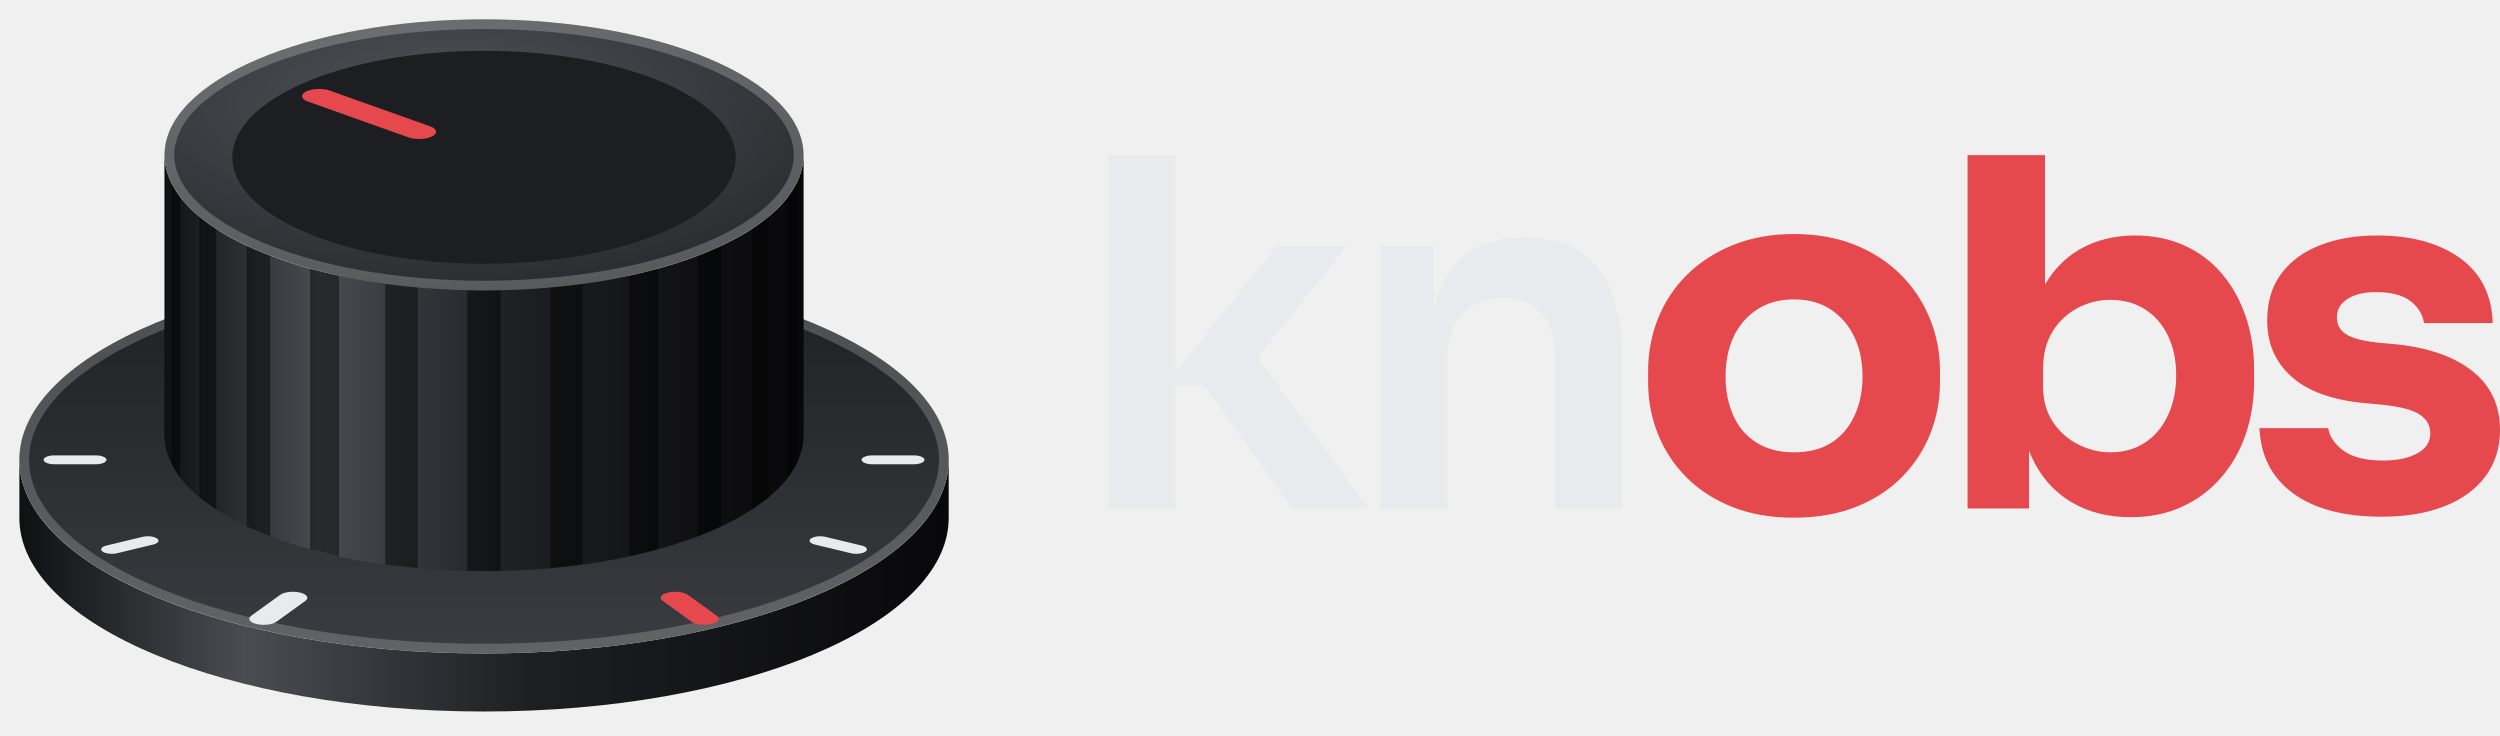
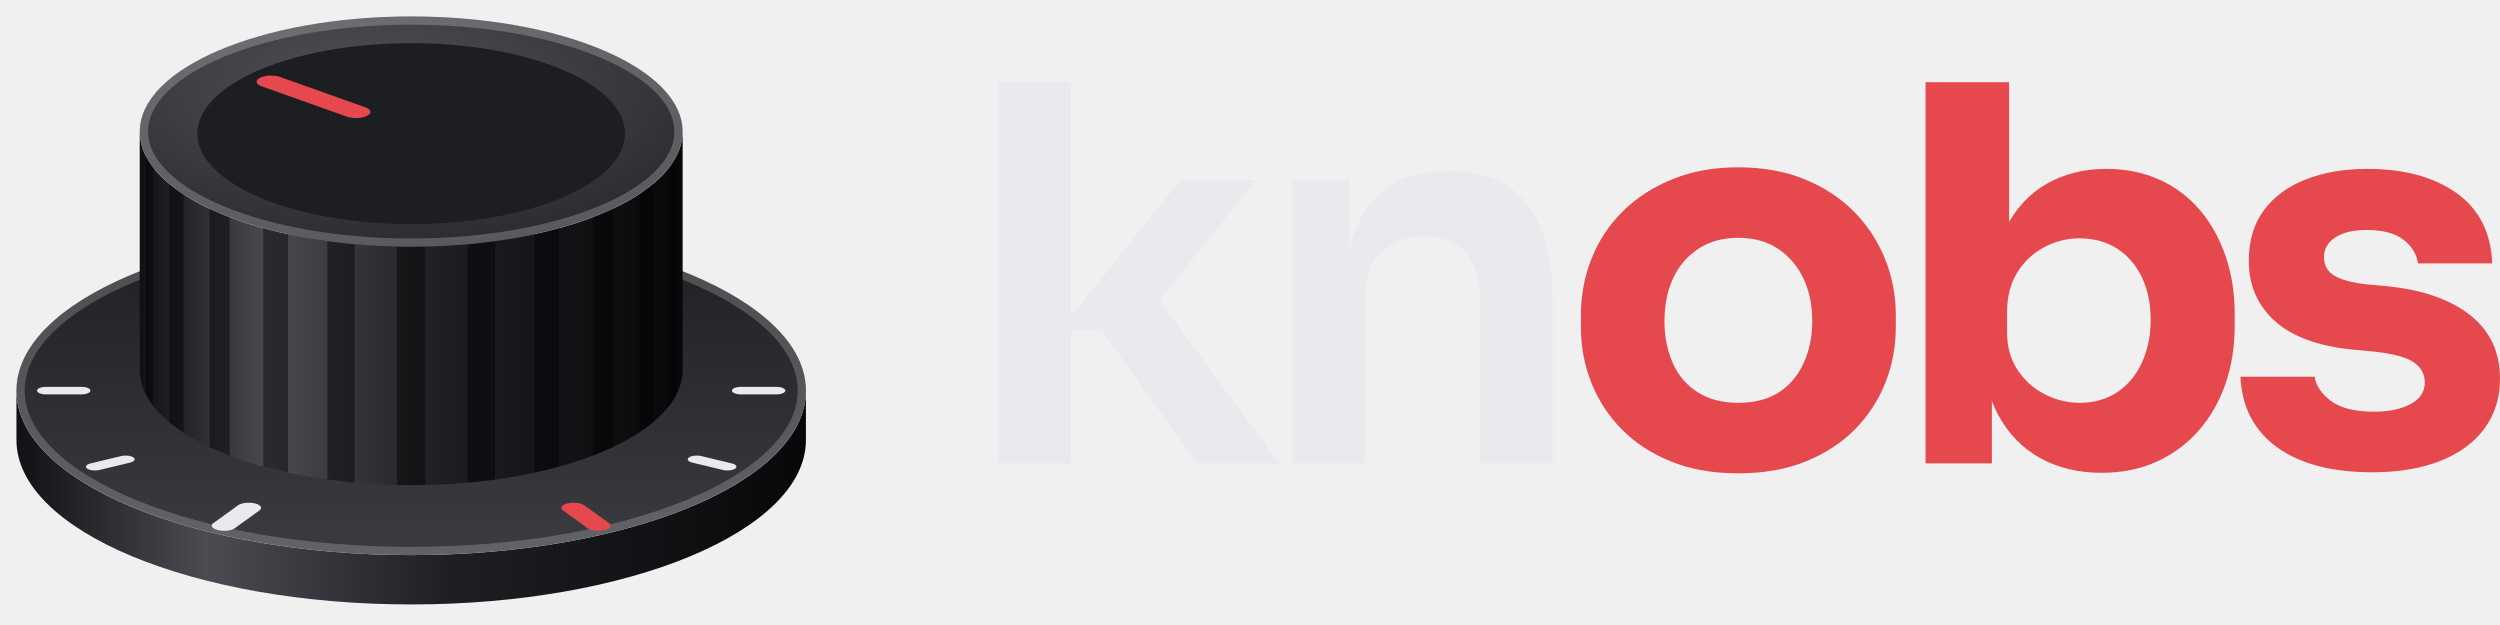
- <svg xmlns="http://www.w3.org/2000/svg" viewBox="0 0 516.50 152.00" width="1033" height="304">
+ <svg xmlns="http://www.w3.org/2000/svg" viewBox="0 0 608.00 152.00" width="1216" height="304">
  <svg x="0.00" y="0.00" width="200.00" height="152.00" viewBox="20 40 200 152">
    <defs>
      <linearGradient id="k5b-side" x1="0" x2="1">
        <stop offset="0" stop-color="#101113" />
        <stop offset=".24" stop-color="#4a4c52" />
        <stop offset=".55" stop-color="#1e1f23" />
        <stop offset="1" stop-color="#08080a" />
      </linearGradient>
      <linearGradient id="k5b-skirt" x1="0" y1="0" x2="0" y2="1">
        <stop offset="0" stop-color="#1e1f22" />
        <stop offset="1" stop-color="#3a3c41" />
      </linearGradient>
      <radialGradient id="k5b-top" cx=".42" cy=".3" r=".8">
        <stop offset="0" stop-color="#505258" />
        <stop offset="1" stop-color="#26272b" />
      </radialGradient>
      <clipPath id="k5b-clip">
        <path d="M54 72 V130 A66 28 0 0 0 186 130 V72 A66 28 0 0 1 54 72 Z" />
      </clipPath>
    </defs>
    <path d="M24 135 V147 A96 40 0 0 0 216 147 V135 A96 40 0 0 1 24 135 Z" fill="url(#k5b-side)" />
    <ellipse cx="120" cy="135" rx="96" ry="40" fill="url(#k5b-skirt)" />
    <ellipse cx="120" cy="135" rx="95" ry="39" fill="none" stroke="#fff" stroke-opacity=".2" stroke-width="2" />
    <g transform="translate(120 135) scale(1 .4167)">
      <g fill="#e8eaee">
        <rect x="-3" y="-94" width="6" height="18" rx="3" transform="rotate(-150)" />
        <rect x="-2.2" y="-91" width="4.4" height="13" rx="2.2" transform="rotate(-120)" />
        <rect x="-2.2" y="-91" width="4.4" height="13" rx="2.2" transform="rotate(-90)" />
        <rect x="-2.2" y="-91" width="4.4" height="13" rx="2.2" transform="rotate(90)" />
        <rect x="-2.2" y="-91" width="4.4" height="13" rx="2.2" transform="rotate(120)" />
      </g>
      <rect x="-3" y="-94" width="6" height="18" rx="3" fill="#e5484d" transform="rotate(150)" />
    </g>
    <path d="M54 72 V130 A66 28 0 0 0 186 130 V72 A66 28 0 0 1 54 72 Z" fill="url(#k5b-side)" />
    <g clip-path="url(#k5b-clip)">
      <path d="M54.00 72.00L54.09 73.47L54.09 131.47L54.00 130.00ZM55.44 77.82L57.23 80.65L57.23 138.65L55.44 135.82ZM61.19 84.71L64.65 87.25L64.65 145.25L61.19 142.71ZM70.95 90.74L75.84 92.81L75.84 150.81L70.95 148.74ZM84.05 95.48L90.04 96.95L90.04 154.95L84.05 153.48ZM99.60 98.63L106.28 99.39L106.28 157.39L99.60 156.63ZM116.55 99.96L123.45 99.96L123.45 157.96L116.55 157.96ZM133.72 99.39L140.40 98.63L140.40 156.63L133.72 157.39ZM149.96 96.95L155.95 95.48L155.95 153.48L149.96 154.95ZM164.16 92.81L169.05 90.74L169.05 148.74L164.16 150.81ZM175.35 87.25L178.81 84.71L178.81 142.71L175.35 145.25ZM182.77 80.65L184.56 77.82L184.56 135.82L182.77 138.65ZM185.91 73.47L186.00 72.00L186.00 130.00L185.91 131.47Z" fill="#000" fill-opacity=".45" />
    </g>
    <ellipse cx="120" cy="72" rx="66" ry="28" fill="url(#k5b-top)" />
    <ellipse cx="120" cy="72" rx="65" ry="27" fill="none" stroke="#fff" stroke-opacity=".22" stroke-width="2" />
    <ellipse cx="120" cy="72.5" rx="52" ry="22" fill="#1d1e21" />
    <g transform="translate(120 72) scale(1 .4242)">
      <rect x="-3.5" y="-48" width="7" height="34" rx="3.5" fill="#e5484d" transform="rotate(-50)" />
    </g>
  </svg>
-   <g transform="translate(221.10 105.05) scale(1)">
+   <g transform="translate(232.84 112.70) scale(1.27)">
    <path fill="#e8eaee" d="M61.60 0L45.90 0L27.70-25.40L19.60-25.40L42.70-54.30L57.20-54.30L35.90-27.60L36.20-34.60L61.60 0ZM21.80 0L7.90 0L7.90-73L21.80-73L21.80 0ZM78 0L64.10 0L64.10-54.30L75.10-54.30L75.10-31L74.10-31Q74.10-39.30 76.30-44.85Q78.50-50.40 82.85-53.20Q87.20-56 93.70-56L93.70-56L94.30-56Q104-56 109-49.75Q114-43.50 114-31.10L114-31.10L114 0L100.10 0L100.10-32.30Q100.10-37.30 97.25-40.40Q94.40-43.50 89.40-43.50L89.40-43.50Q84.30-43.50 81.15-40.35Q78-37.20 78-31.90L78-31.90L78 0Z" />
    <path fill="#e5484d" d="M149.50 1.90L149.50 1.90Q142.30 1.90 136.70-0.35Q131.10-2.60 127.25-6.50Q123.40-10.40 121.40-15.45Q119.40-20.50 119.40-26.10L119.40-26.10L119.40-28.40Q119.40-34.10 121.45-39.25Q123.50-44.40 127.45-48.30Q131.40-52.20 137-54.45Q142.60-56.70 149.50-56.70L149.50-56.70Q156.60-56.70 162.15-54.45Q167.70-52.20 171.60-48.30Q175.50-44.40 177.60-39.25Q179.70-34.10 179.70-28.40L179.70-28.40L179.70-26.10Q179.70-20.50 177.70-15.45Q175.70-10.40 171.85-6.50Q168-2.60 162.40-0.35Q156.80 1.90 149.50 1.90ZM149.50-11.60L149.50-11.60Q154.20-11.60 157.30-13.60Q160.40-15.60 162.05-19.20Q163.70-22.80 163.70-27.20L163.70-27.20Q163.70-31.90 162-35.45Q160.30-39 157.15-41.10Q154-43.20 149.50-43.20L149.50-43.20Q145.10-43.20 141.90-41.10Q138.70-39 137.05-35.45Q135.40-31.90 135.40-27.20L135.40-27.20Q135.40-22.80 137-19.20Q138.60-15.60 141.80-13.60Q145-11.60 149.50-11.60ZM219.10 1.80L219.10 1.80Q212.40 1.80 207.30-1.05Q202.20-3.90 199.30-9.30Q196.40-14.70 196.20-22.50L196.20-22.50L198.10-22.50L198.10 0L185.40 0L185.40-73L201.40-73L201.40-35.90L197.60-31.10Q197.90-39.40 200.75-45.05Q203.60-50.70 208.60-53.55Q213.60-56.40 220-56.40L220-56.40Q225.60-56.40 230.15-54.35Q234.70-52.30 237.90-48.55Q241.10-44.80 242.85-39.70Q244.60-34.60 244.60-28.60L244.60-28.60L244.60-26.40Q244.60-20.40 242.85-15.30Q241.10-10.20 237.75-6.35Q234.40-2.50 229.70-0.35Q225 1.80 219.10 1.80ZM214.90-11.60L214.90-11.60Q219-11.60 222.05-13.60Q225.10-15.60 226.80-19.25Q228.50-22.90 228.50-27.50L228.50-27.50Q228.50-32.20 226.80-35.70Q225.10-39.20 222.05-41.15Q219-43.10 214.90-43.10L214.90-43.10Q211.30-43.10 208.10-41.40Q204.90-39.70 202.95-36.55Q201-33.40 201-28.90L201-28.90L201-25.20Q201-20.90 203.05-17.85Q205.10-14.80 208.30-13.20Q211.50-11.60 214.90-11.60ZM271 1.70L271 1.70Q259.30 1.70 252.70-3.10Q246.10-7.90 245.70-16.60L245.70-16.60L259.90-16.60Q260.30-14 263.05-11.95Q265.80-9.90 271.30-9.90L271.30-9.90Q275.50-9.90 278.25-11.35Q281-12.80 281-15.50L281-15.50Q281-17.90 278.90-19.35Q276.80-20.80 271.40-21.40L271.40-21.40L267.10-21.80Q257.20-22.80 252.25-27.30Q247.30-31.80 247.30-38.80L247.30-38.80Q247.30-44.60 250.20-48.50Q253.10-52.40 258.25-54.40Q263.40-56.40 270-56.40L270-56.40Q280.60-56.40 287.10-51.75Q293.60-47.10 293.90-38.30L293.90-38.30L279.70-38.30Q279.30-41 276.90-42.85Q274.50-44.70 269.80-44.70L269.80-44.70Q266.10-44.70 263.90-43.30Q261.70-41.90 261.70-39.50L261.70-39.50Q261.70-37.20 263.60-36Q265.50-34.80 269.80-34.30L269.80-34.30L274.10-33.90Q284.20-32.80 289.80-28.30Q295.40-23.80 295.40-16.20L295.40-16.20Q295.40-10.70 292.40-6.65Q289.40-2.60 283.90-0.45Q278.40 1.70 271 1.70Z" />
  </g>
</svg>
